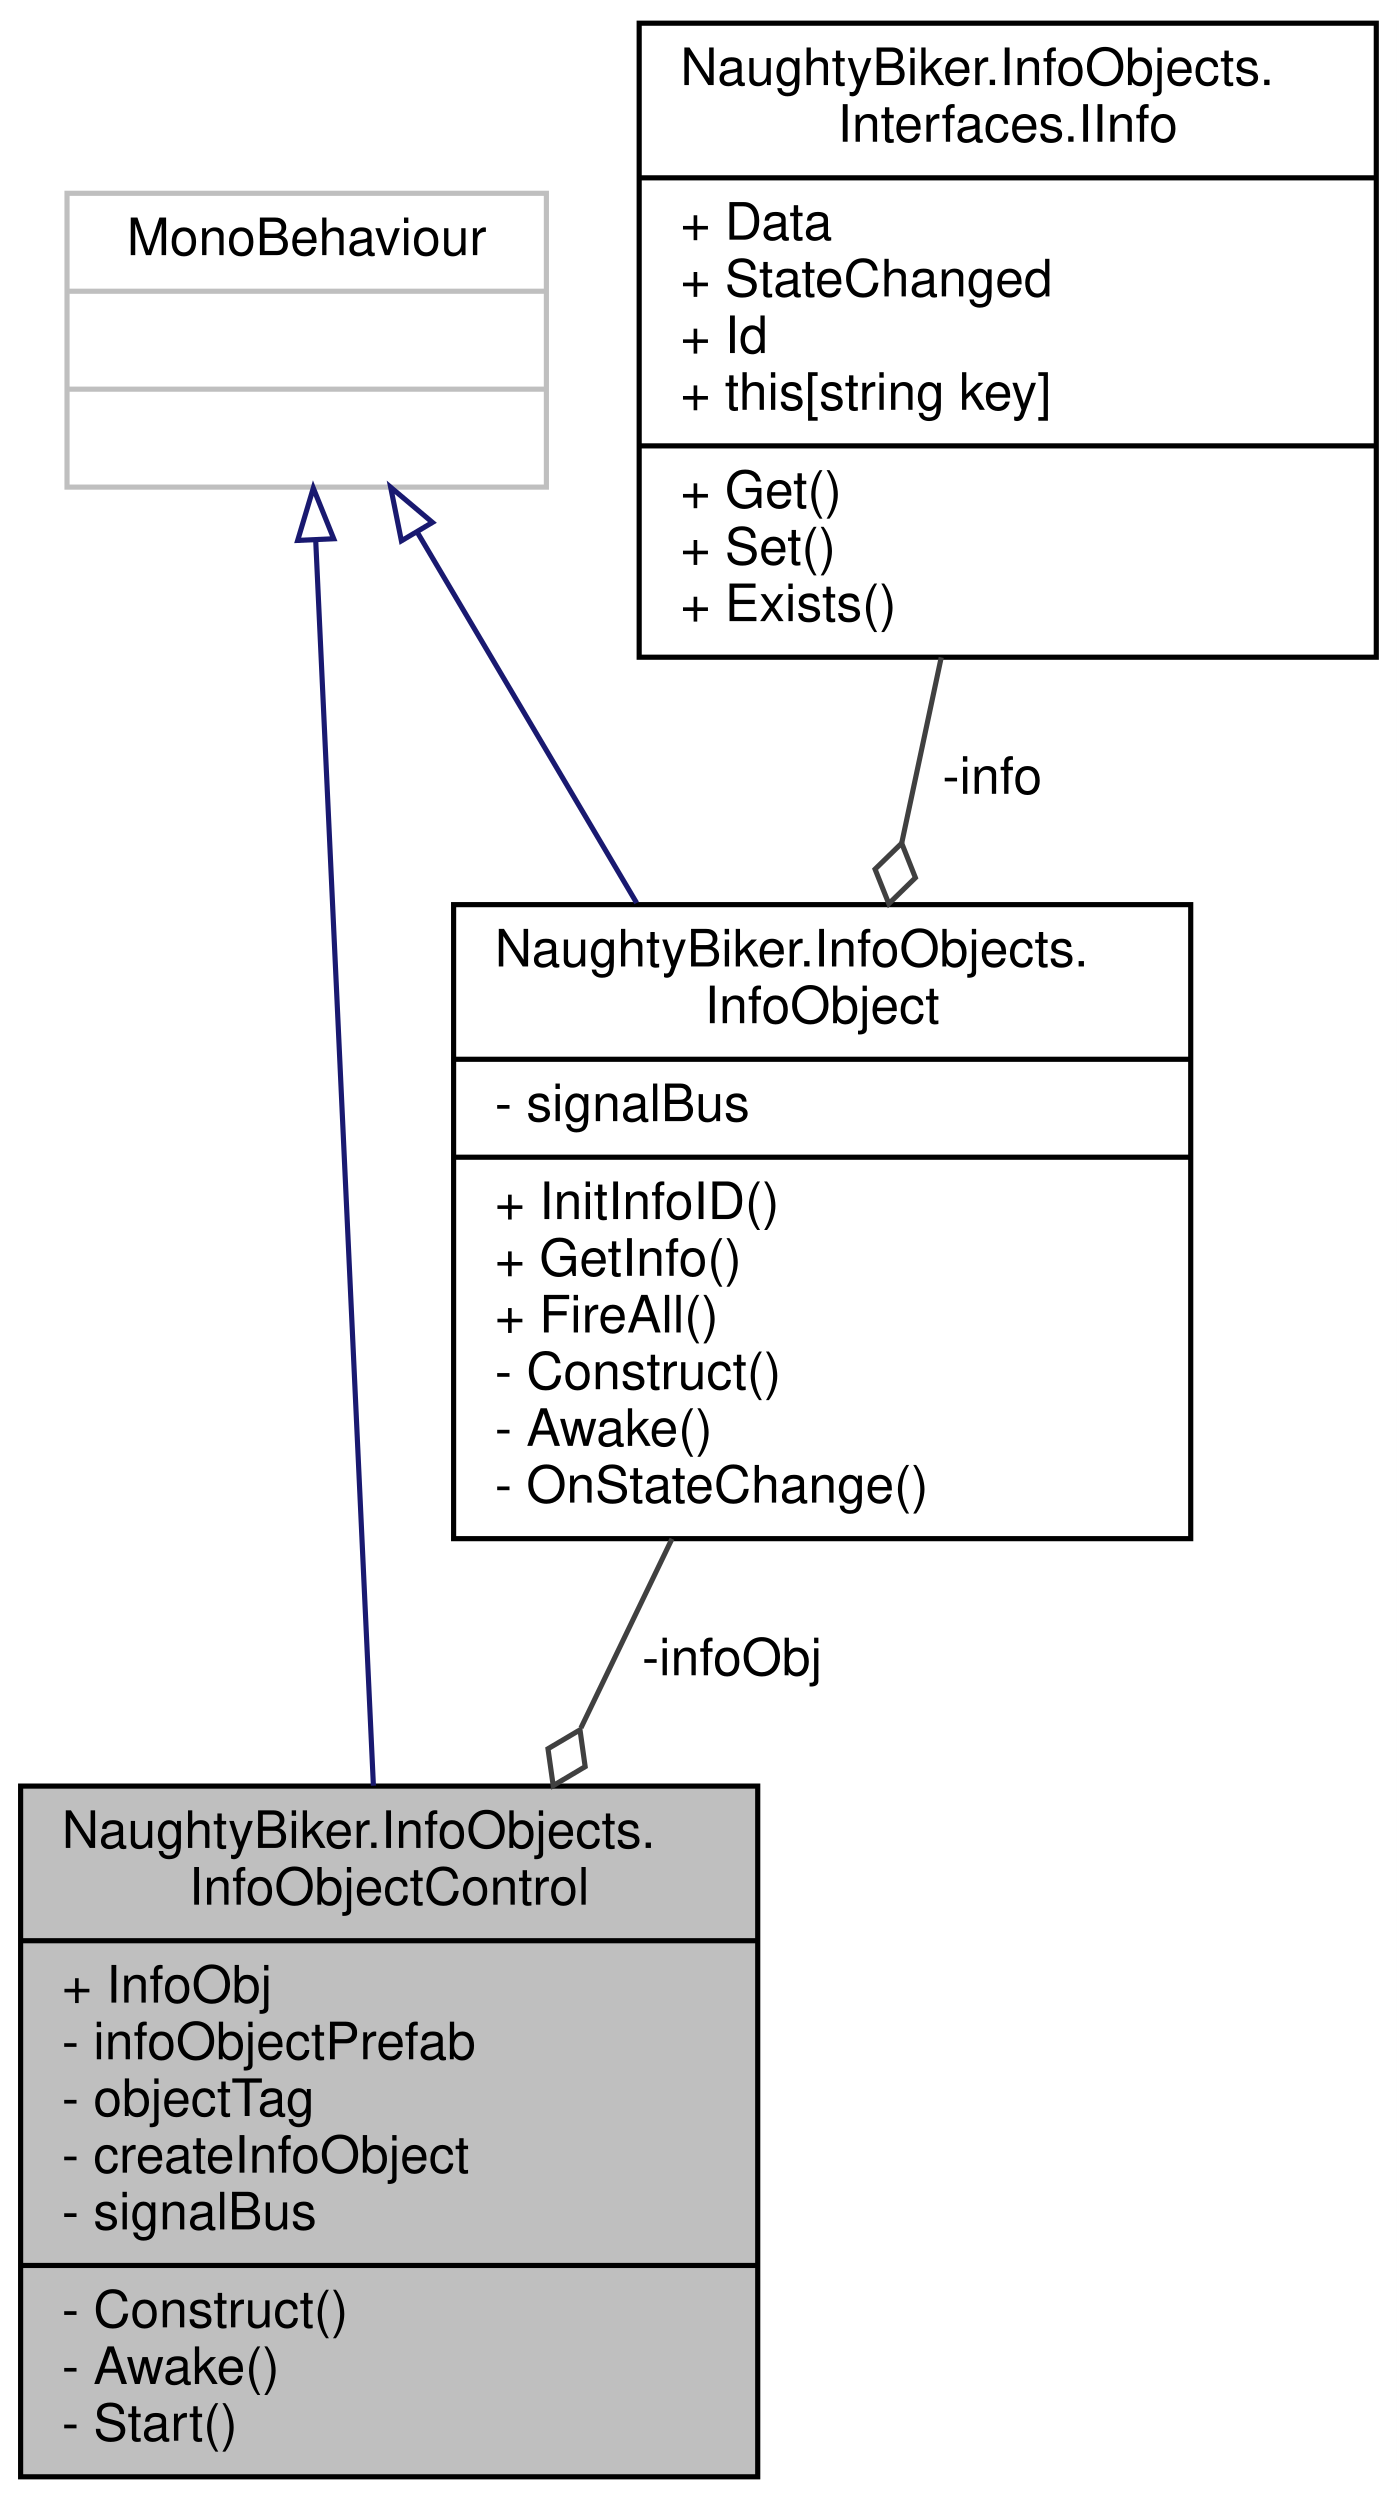
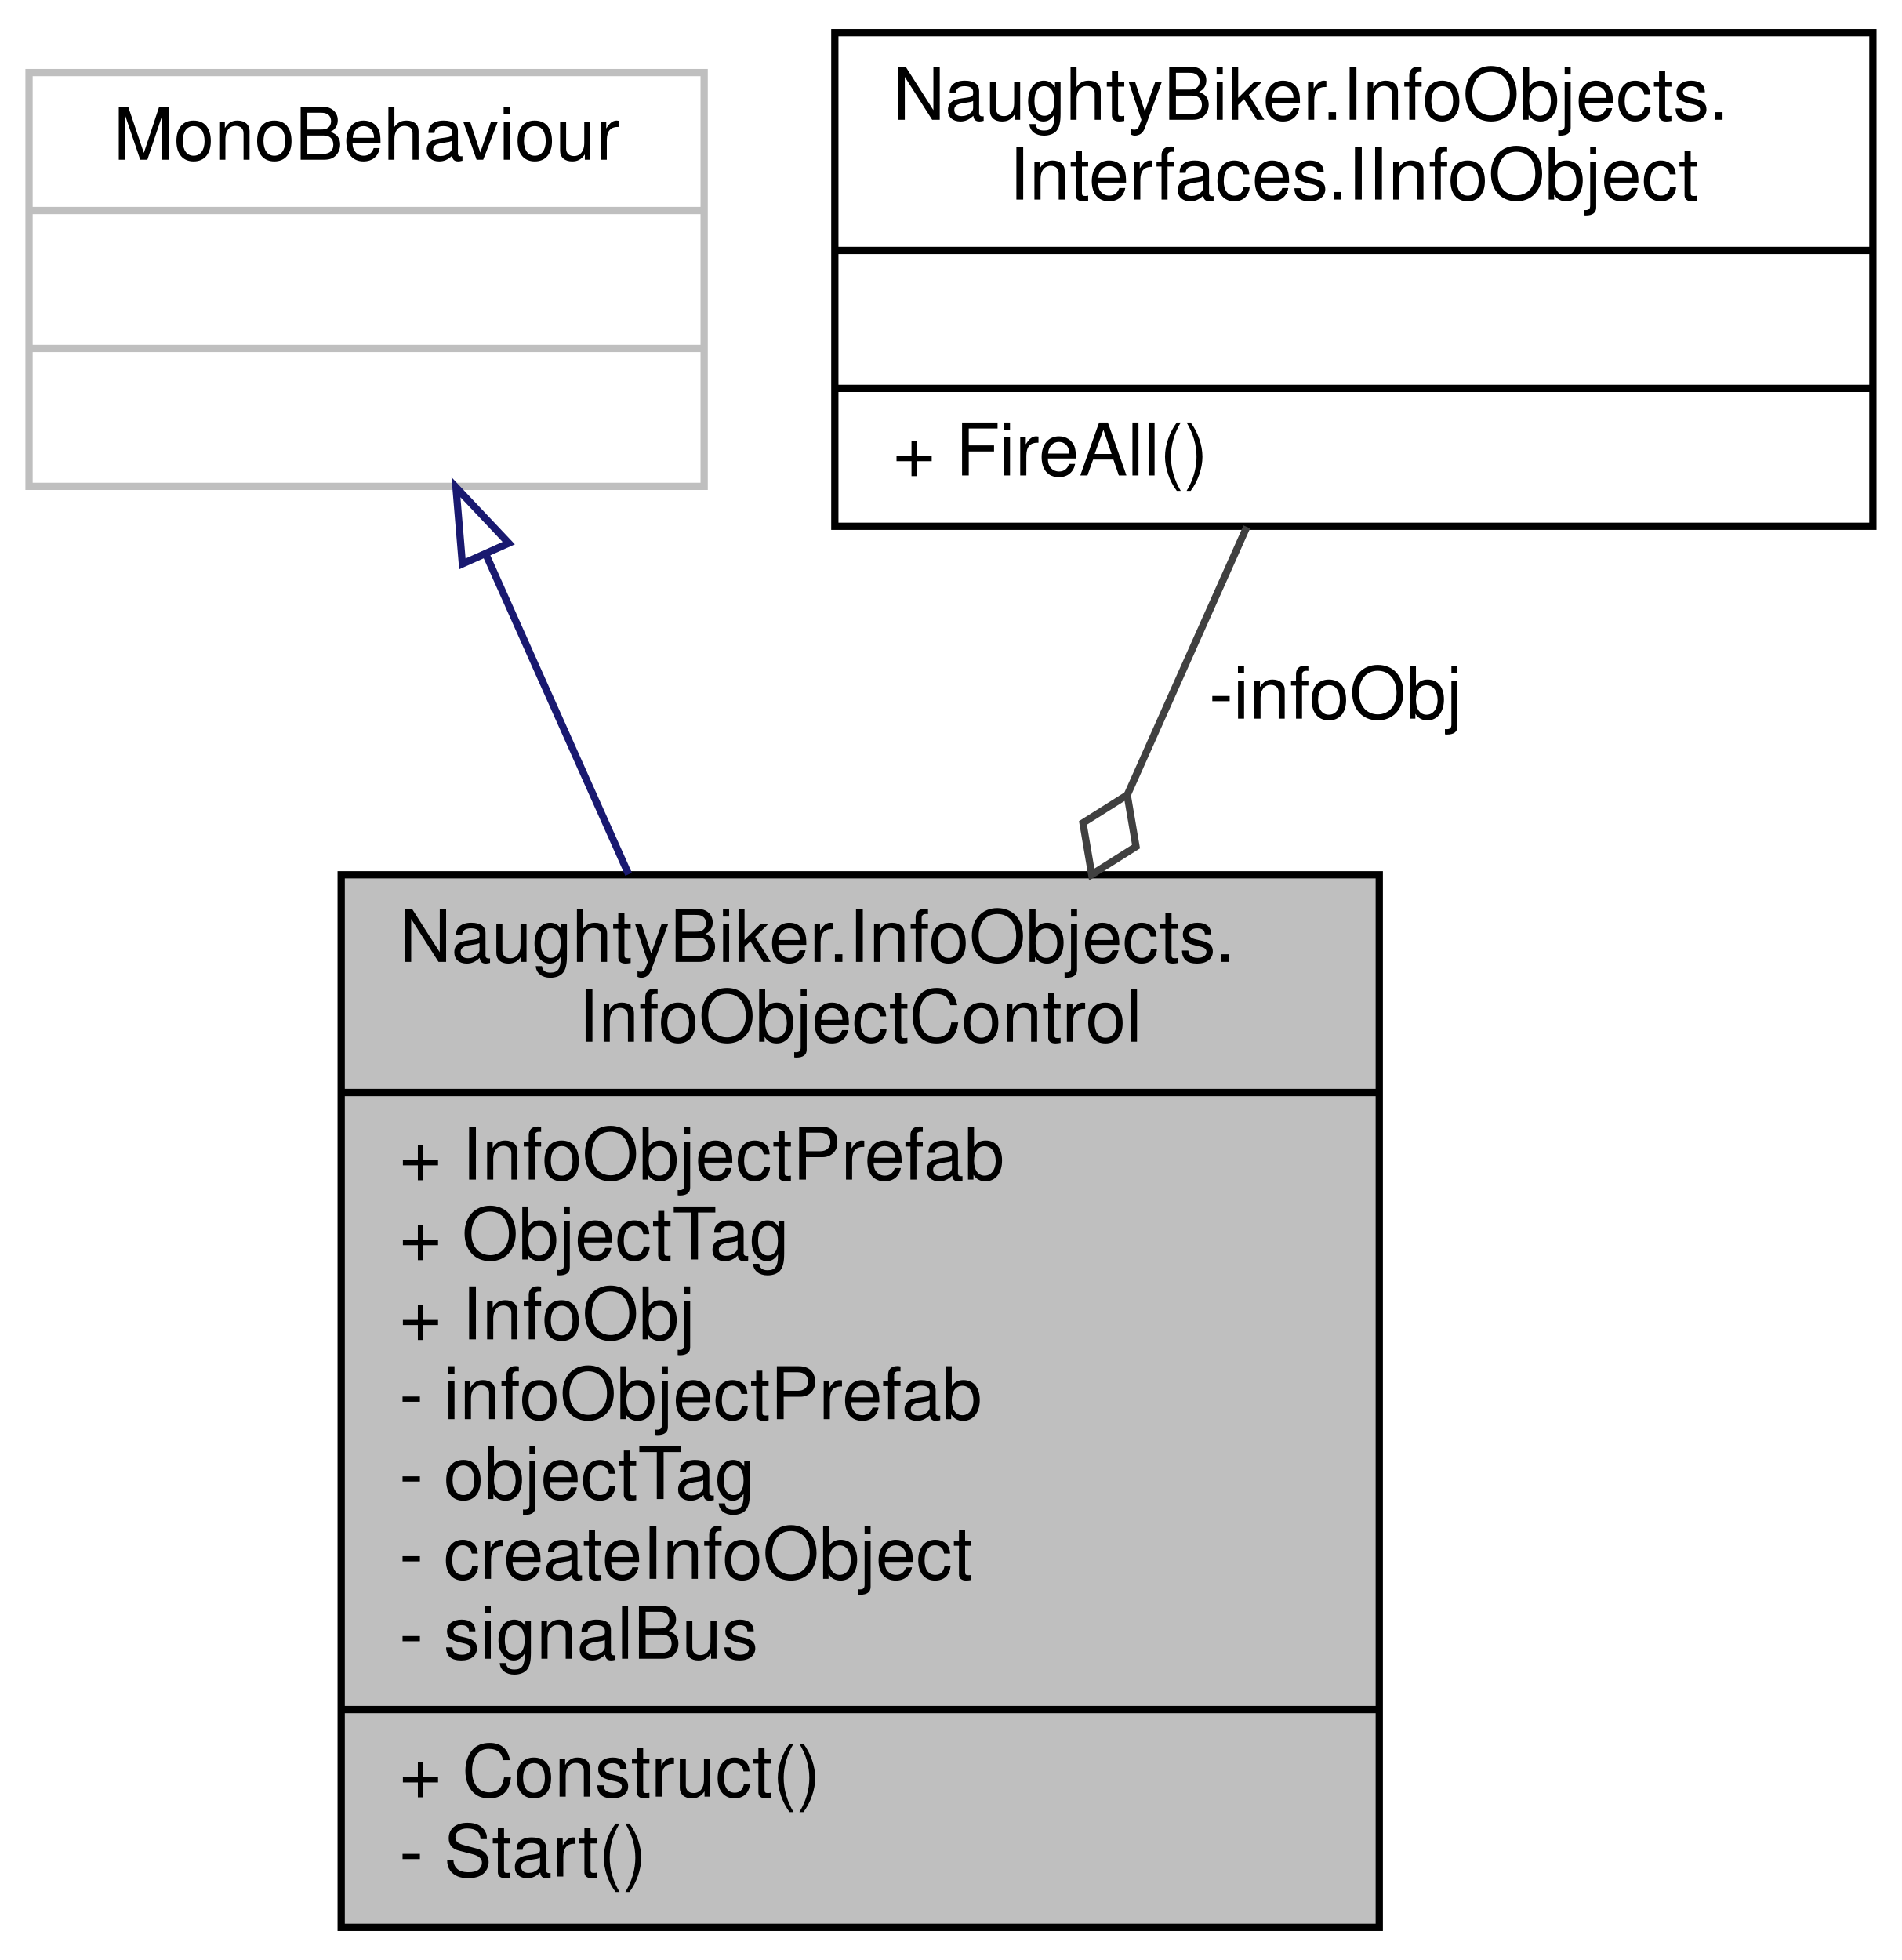
- <svg xmlns="http://www.w3.org/2000/svg" xmlns:xlink="http://www.w3.org/1999/xlink" width="271pt" height="485pt" viewBox="0.00 0.00 271.00 485.00">
-   <g id="graph0" class="graph" transform="scale(1 1) rotate(0) translate(4 481)">
-     <polygon fill="white" stroke="transparent" points="-4,4 -4,-481 267,-481 267,4 -4,4" />
+ <svg xmlns="http://www.w3.org/2000/svg" xmlns:xlink="http://www.w3.org/1999/xlink" width="262pt" height="270pt" viewBox="0.00 0.00 262.00 270.00">
+   <g id="graph0" class="graph" transform="scale(1 1) rotate(0) translate(4 266)">
+     <polygon fill="white" stroke="transparent" points="-4,4 -4,-266 258,-266 258,4 -4,4" />
    <g id="node1" class="node">
      <g id="a_node1">
        <a xlink:title=" ">
-           <polygon fill="#bfbfbf" stroke="black" points="0,-0.5 0,-134.5 143,-134.5 143,-0.5 0,-0.5" />
-           <text text-anchor="start" x="8" y="-122.5" font-family="Helvetica,sans-Serif" font-size="10.00">NaughtyBiker.InfoObjects.</text>
-           <text text-anchor="middle" x="71.5" y="-111.5" font-family="Helvetica,sans-Serif" font-size="10.00">InfoObjectControl</text>
-           <polyline fill="none" stroke="black" points="0,-104.5 143,-104.5 " />
-           <text text-anchor="start" x="8" y="-92.5" font-family="Helvetica,sans-Serif" font-size="10.00">+ InfoObj</text>
-           <text text-anchor="start" x="8" y="-81.5" font-family="Helvetica,sans-Serif" font-size="10.00">- infoObjectPrefab</text>
-           <text text-anchor="start" x="8" y="-70.5" font-family="Helvetica,sans-Serif" font-size="10.00">- objectTag</text>
-           <text text-anchor="start" x="8" y="-59.5" font-family="Helvetica,sans-Serif" font-size="10.00">- createInfoObject</text>
-           <text text-anchor="start" x="8" y="-48.5" font-family="Helvetica,sans-Serif" font-size="10.00">- signalBus</text>
-           <polyline fill="none" stroke="black" points="0,-41.5 143,-41.5 " />
-           <text text-anchor="start" x="8" y="-29.5" font-family="Helvetica,sans-Serif" font-size="10.00">- Construct()</text>
-           <text text-anchor="start" x="8" y="-18.5" font-family="Helvetica,sans-Serif" font-size="10.00">- Awake()</text>
-           <text text-anchor="start" x="8" y="-7.5" font-family="Helvetica,sans-Serif" font-size="10.00">- Start()</text>
+           <polygon fill="#bfbfbf" stroke="black" points="43,-0.5 43,-145.5 186,-145.5 186,-0.5 43,-0.5" />
+           <text text-anchor="start" x="51" y="-133.5" font-family="Helvetica,sans-Serif" font-size="10.00">NaughtyBiker.InfoObjects.</text>
+           <text text-anchor="middle" x="114.5" y="-122.5" font-family="Helvetica,sans-Serif" font-size="10.00">InfoObjectControl</text>
+           <polyline fill="none" stroke="black" points="43,-115.5 186,-115.5 " />
+           <text text-anchor="start" x="51" y="-103.5" font-family="Helvetica,sans-Serif" font-size="10.00">+ InfoObjectPrefab</text>
+           <text text-anchor="start" x="51" y="-92.5" font-family="Helvetica,sans-Serif" font-size="10.00">+ ObjectTag</text>
+           <text text-anchor="start" x="51" y="-81.5" font-family="Helvetica,sans-Serif" font-size="10.00">+ InfoObj</text>
+           <text text-anchor="start" x="51" y="-70.5" font-family="Helvetica,sans-Serif" font-size="10.00">- infoObjectPrefab</text>
+           <text text-anchor="start" x="51" y="-59.5" font-family="Helvetica,sans-Serif" font-size="10.00">- objectTag</text>
+           <text text-anchor="start" x="51" y="-48.5" font-family="Helvetica,sans-Serif" font-size="10.00">- createInfoObject</text>
+           <text text-anchor="start" x="51" y="-37.5" font-family="Helvetica,sans-Serif" font-size="10.00">- signalBus</text>
+           <polyline fill="none" stroke="black" points="43,-30.5 186,-30.5 " />
+           <text text-anchor="start" x="51" y="-18.5" font-family="Helvetica,sans-Serif" font-size="10.00">+ Construct()</text>
+           <text text-anchor="start" x="51" y="-7.5" font-family="Helvetica,sans-Serif" font-size="10.00">- Start()</text>
        </a>
      </g>
    </g>
    <g id="node2" class="node">
      <g id="a_node2">
        <a xlink:title=" ">
-           <polygon fill="white" stroke="#bfbfbf" points="9,-386.5 9,-443.5 102,-443.5 102,-386.5 9,-386.5" />
-           <text text-anchor="middle" x="55.5" y="-431.5" font-family="Helvetica,sans-Serif" font-size="10.00">MonoBehaviour</text>
-           <polyline fill="none" stroke="#bfbfbf" points="9,-424.5 102,-424.5 " />
-           <text text-anchor="middle" x="55.5" y="-412.5" font-family="Helvetica,sans-Serif" font-size="10.00"> </text>
-           <polyline fill="none" stroke="#bfbfbf" points="9,-405.5 102,-405.5 " />
-           <text text-anchor="middle" x="55.5" y="-393.5" font-family="Helvetica,sans-Serif" font-size="10.00"> </text>
+           <polygon fill="white" stroke="#bfbfbf" points="0,-199 0,-256 93,-256 93,-199 0,-199" />
+           <text text-anchor="middle" x="46.5" y="-244" font-family="Helvetica,sans-Serif" font-size="10.00">MonoBehaviour</text>
+           <polyline fill="none" stroke="#bfbfbf" points="0,-237 93,-237 " />
+           <text text-anchor="middle" x="46.5" y="-225" font-family="Helvetica,sans-Serif" font-size="10.00"> </text>
+           <polyline fill="none" stroke="#bfbfbf" points="0,-218 93,-218 " />
+           <text text-anchor="middle" x="46.5" y="-206" font-family="Helvetica,sans-Serif" font-size="10.00"> </text>
        </a>
      </g>
    </g>
    <g id="edge1" class="edge">
-       <path fill="none" stroke="midnightblue" d="M57.25,-376.11C59.94,-318.03 65.12,-206.2 68.44,-134.58" />
-       <polygon fill="none" stroke="midnightblue" points="53.75,-376.16 56.78,-386.31 60.74,-376.48 53.75,-376.16" />
+       <path fill="none" stroke="midnightblue" d="M62.94,-189.62C68.87,-176.32 75.79,-160.82 82.59,-145.57" />
+       <polygon fill="none" stroke="midnightblue" points="59.69,-188.32 58.81,-198.88 66.08,-191.18 59.69,-188.32" />
    </g>
    <g id="node3" class="node">
      <g id="a_node3">
-         <a xlink:href="../../df/dd2/class_naughty_biker_1_1_info_objects_1_1_info_object.html" target="_top" xlink:title=" ">
-           <polygon fill="white" stroke="black" points="84,-182.5 84,-305.5 227,-305.5 227,-182.5 84,-182.5" />
-           <text text-anchor="start" x="92" y="-293.5" font-family="Helvetica,sans-Serif" font-size="10.00">NaughtyBiker.InfoObjects.</text>
-           <text text-anchor="middle" x="155.5" y="-282.5" font-family="Helvetica,sans-Serif" font-size="10.00">InfoObject</text>
-           <polyline fill="none" stroke="black" points="84,-275.5 227,-275.5 " />
-           <text text-anchor="start" x="92" y="-263.5" font-family="Helvetica,sans-Serif" font-size="10.00">- signalBus</text>
-           <polyline fill="none" stroke="black" points="84,-256.5 227,-256.5 " />
-           <text text-anchor="start" x="92" y="-244.5" font-family="Helvetica,sans-Serif" font-size="10.00">+ InitInfoID()</text>
-           <text text-anchor="start" x="92" y="-233.5" font-family="Helvetica,sans-Serif" font-size="10.00">+ GetInfo()</text>
-           <text text-anchor="start" x="92" y="-222.5" font-family="Helvetica,sans-Serif" font-size="10.00">+ FireAll()</text>
-           <text text-anchor="start" x="92" y="-211.5" font-family="Helvetica,sans-Serif" font-size="10.00">- Construct()</text>
-           <text text-anchor="start" x="92" y="-200.5" font-family="Helvetica,sans-Serif" font-size="10.00">- Awake()</text>
-           <text text-anchor="start" x="92" y="-189.5" font-family="Helvetica,sans-Serif" font-size="10.00">- OnStateChange()</text>
+         <a xlink:href="../../dc/d34/interface_naughty_biker_1_1_info_objects_1_1_interfaces_1_1_i_info_object.html" target="_top" xlink:title=" ">
+           <polygon fill="white" stroke="black" points="111,-193.5 111,-261.5 254,-261.5 254,-193.5 111,-193.5" />
+           <text text-anchor="start" x="119" y="-249.5" font-family="Helvetica,sans-Serif" font-size="10.00">NaughtyBiker.InfoObjects.</text>
+           <text text-anchor="middle" x="182.5" y="-238.5" font-family="Helvetica,sans-Serif" font-size="10.00">Interfaces.IInfoObject</text>
+           <polyline fill="none" stroke="black" points="111,-231.5 254,-231.5 " />
+           <text text-anchor="middle" x="182.5" y="-219.5" font-family="Helvetica,sans-Serif" font-size="10.00"> </text>
+           <polyline fill="none" stroke="black" points="111,-212.5 254,-212.5 " />
+           <text text-anchor="start" x="119" y="-200.5" font-family="Helvetica,sans-Serif" font-size="10.00">+ FireAll()</text>
        </a>
      </g>
    </g>
-     <g id="edge3" class="edge">
-       <path fill="none" stroke="midnightblue" d="M77.04,-377.6C89.42,-356.68 105.28,-329.87 119.51,-305.83" />
-       <polygon fill="none" stroke="midnightblue" points="73.87,-376.08 71.79,-386.47 79.89,-379.65 73.87,-376.08" />
-     </g>
    <g id="edge2" class="edge">
-       <path fill="none" stroke="#404040" d="M126.36,-182.46C120.66,-170.63 114.62,-158.07 108.7,-145.78" />
-       <polygon fill="none" stroke="#404040" points="108.52,-145.41 102.31,-141.74 103.32,-134.59 109.52,-138.27 108.52,-145.41" />
-       <text text-anchor="middle" x="138" y="-156" font-family="Helvetica,sans-Serif" font-size="10.00"> -infoObj</text>
-     </g>
-     <g id="node4" class="node">
-       <g id="a_node4">
-         <a xlink:href="../../d5/daf/interface_naughty_biker_1_1_info_objects_1_1_interfaces_1_1_i_info.html" target="_top" xlink:title=" ">
-           <polygon fill="white" stroke="black" points="120,-353.5 120,-476.5 263,-476.5 263,-353.5 120,-353.5" />
-           <text text-anchor="start" x="128" y="-464.5" font-family="Helvetica,sans-Serif" font-size="10.00">NaughtyBiker.InfoObjects.</text>
-           <text text-anchor="middle" x="191.5" y="-453.5" font-family="Helvetica,sans-Serif" font-size="10.00">Interfaces.IInfo</text>
-           <polyline fill="none" stroke="black" points="120,-446.5 263,-446.5 " />
-           <text text-anchor="start" x="128" y="-434.5" font-family="Helvetica,sans-Serif" font-size="10.00">+ Data</text>
-           <text text-anchor="start" x="128" y="-423.5" font-family="Helvetica,sans-Serif" font-size="10.00">+ StateChanged</text>
-           <text text-anchor="start" x="128" y="-412.5" font-family="Helvetica,sans-Serif" font-size="10.00">+ Id</text>
-           <text text-anchor="start" x="128" y="-401.5" font-family="Helvetica,sans-Serif" font-size="10.00">+ this[string key]</text>
-           <polyline fill="none" stroke="black" points="120,-394.5 263,-394.5 " />
-           <text text-anchor="start" x="128" y="-382.5" font-family="Helvetica,sans-Serif" font-size="10.00">+ Get()</text>
-           <text text-anchor="start" x="128" y="-371.5" font-family="Helvetica,sans-Serif" font-size="10.00">+ Set()</text>
-           <text text-anchor="start" x="128" y="-360.5" font-family="Helvetica,sans-Serif" font-size="10.00">+ Exists()</text>
-         </a>
-       </g>
-     </g>
-     <g id="edge4" class="edge">
-       <path fill="none" stroke="#404040" d="M178.6,-353.46C176.12,-341.81 173.5,-329.5 170.95,-317.52" />
-       <polygon fill="none" stroke="#404040" points="170.93,-317.42 165.76,-312.38 168.43,-305.68 173.59,-310.72 170.93,-317.42" />
-       <text text-anchor="middle" x="188.5" y="-327" font-family="Helvetica,sans-Serif" font-size="10.00"> -info</text>
+       <path fill="none" stroke="#404040" d="M167.75,-193.41C162.83,-182.39 157.12,-169.58 151.3,-156.52" />
+       <polygon fill="none" stroke="#404040" points="151.28,-156.49 145.18,-152.64 146.39,-145.53 152.49,-149.38 151.28,-156.49" />
+       <text text-anchor="middle" x="180" y="-167" font-family="Helvetica,sans-Serif" font-size="10.00"> -infoObj</text>
    </g>
  </g>
</svg>
